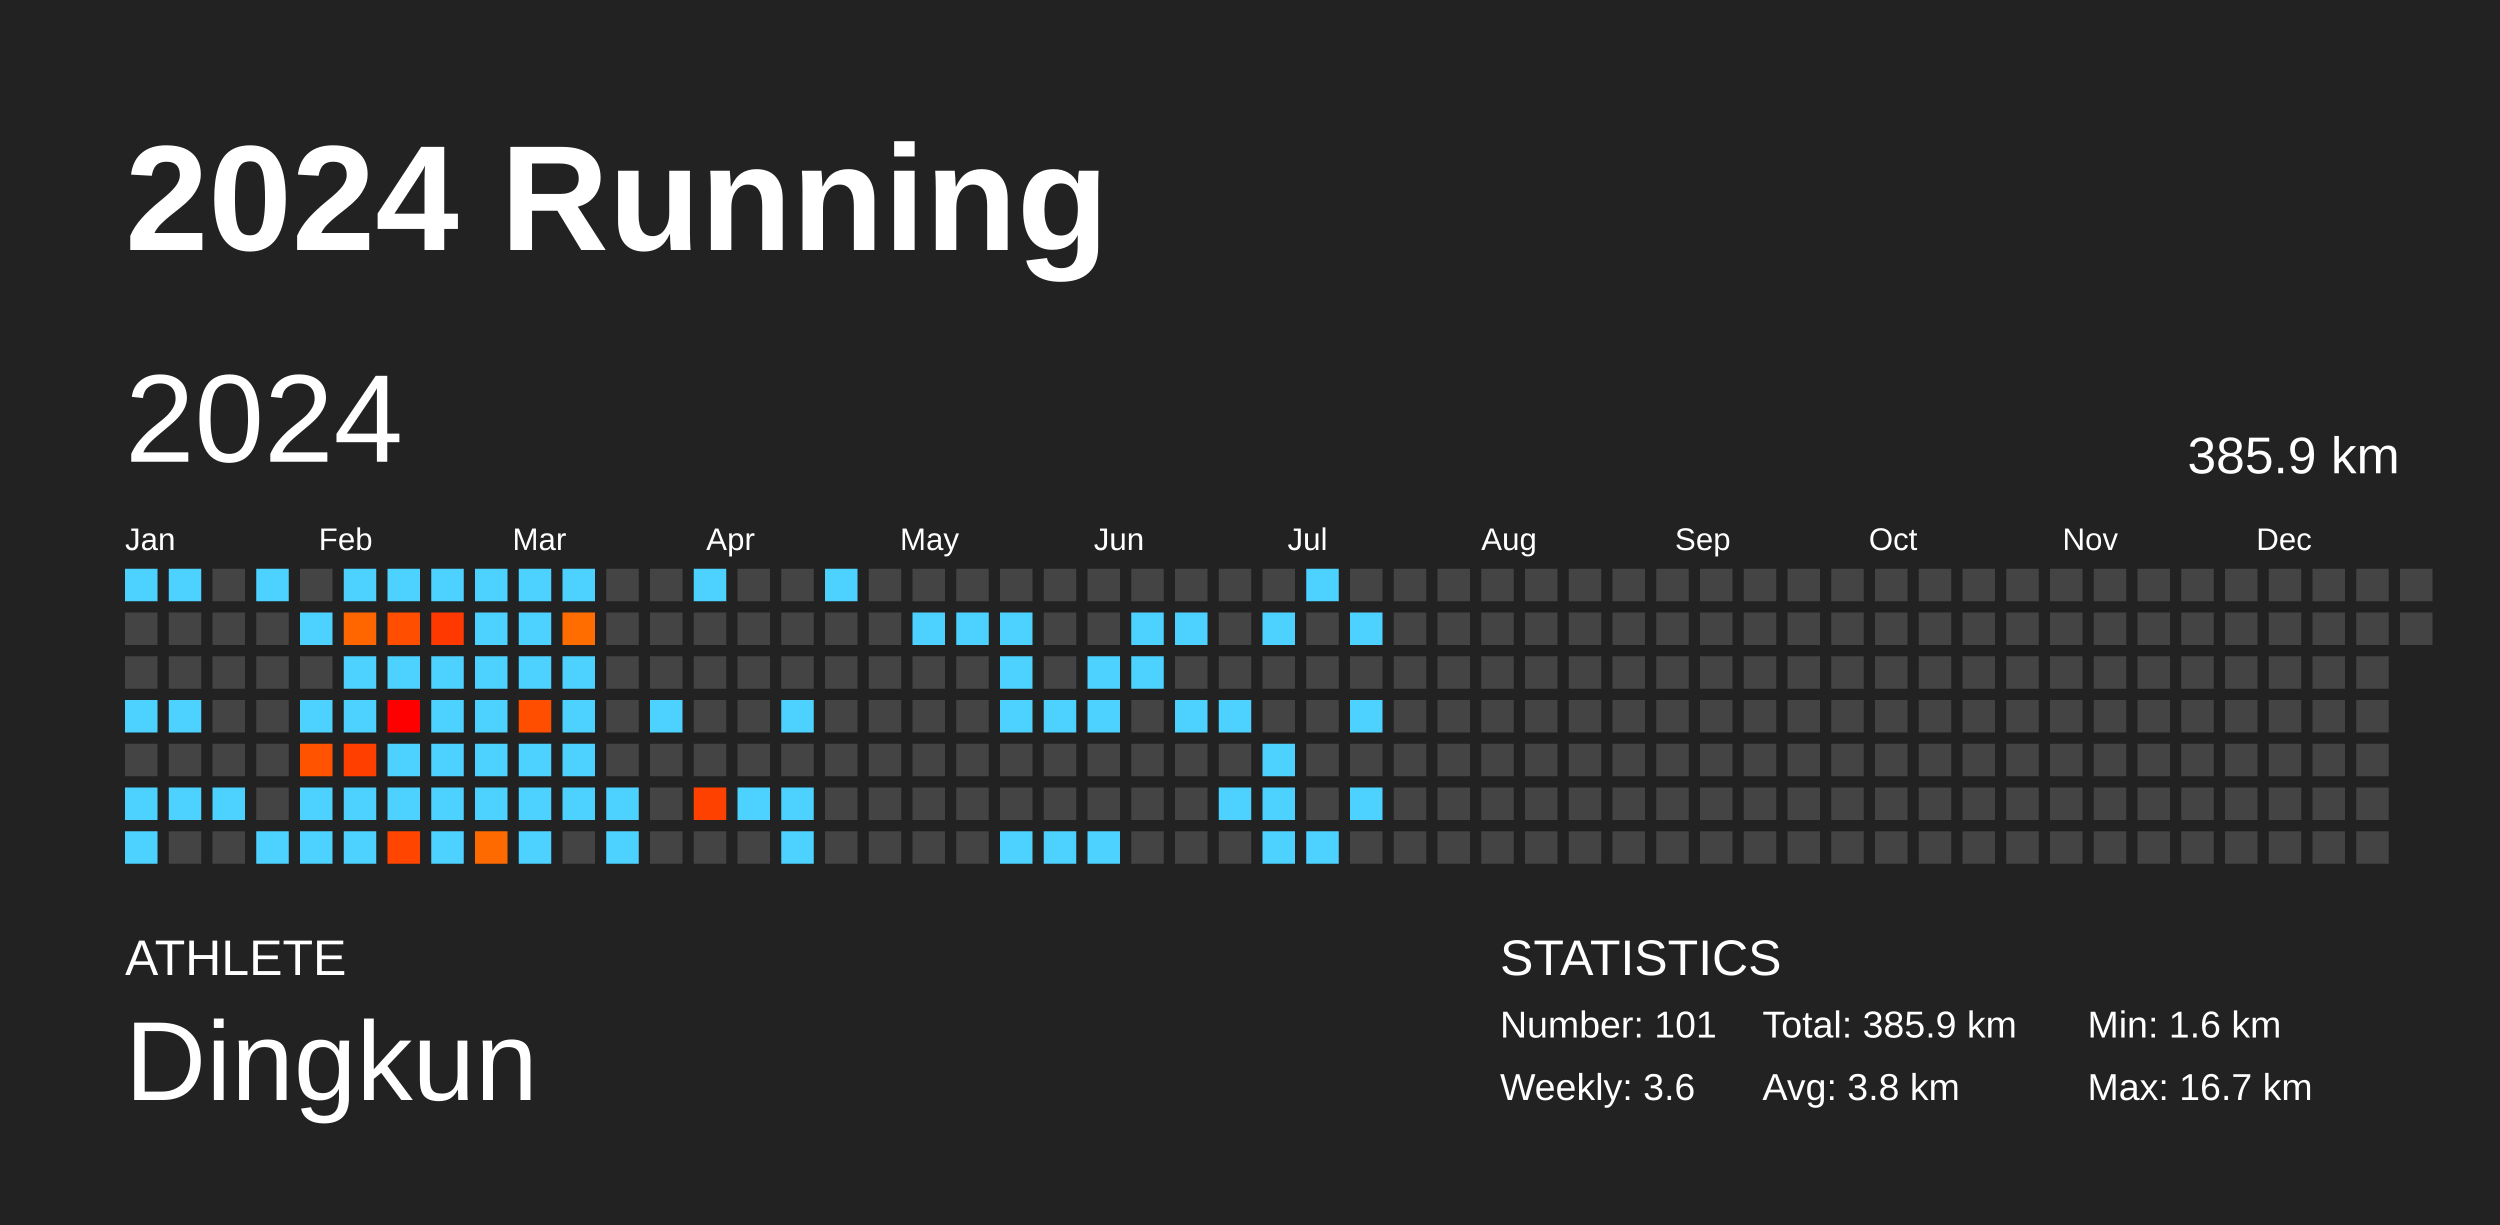
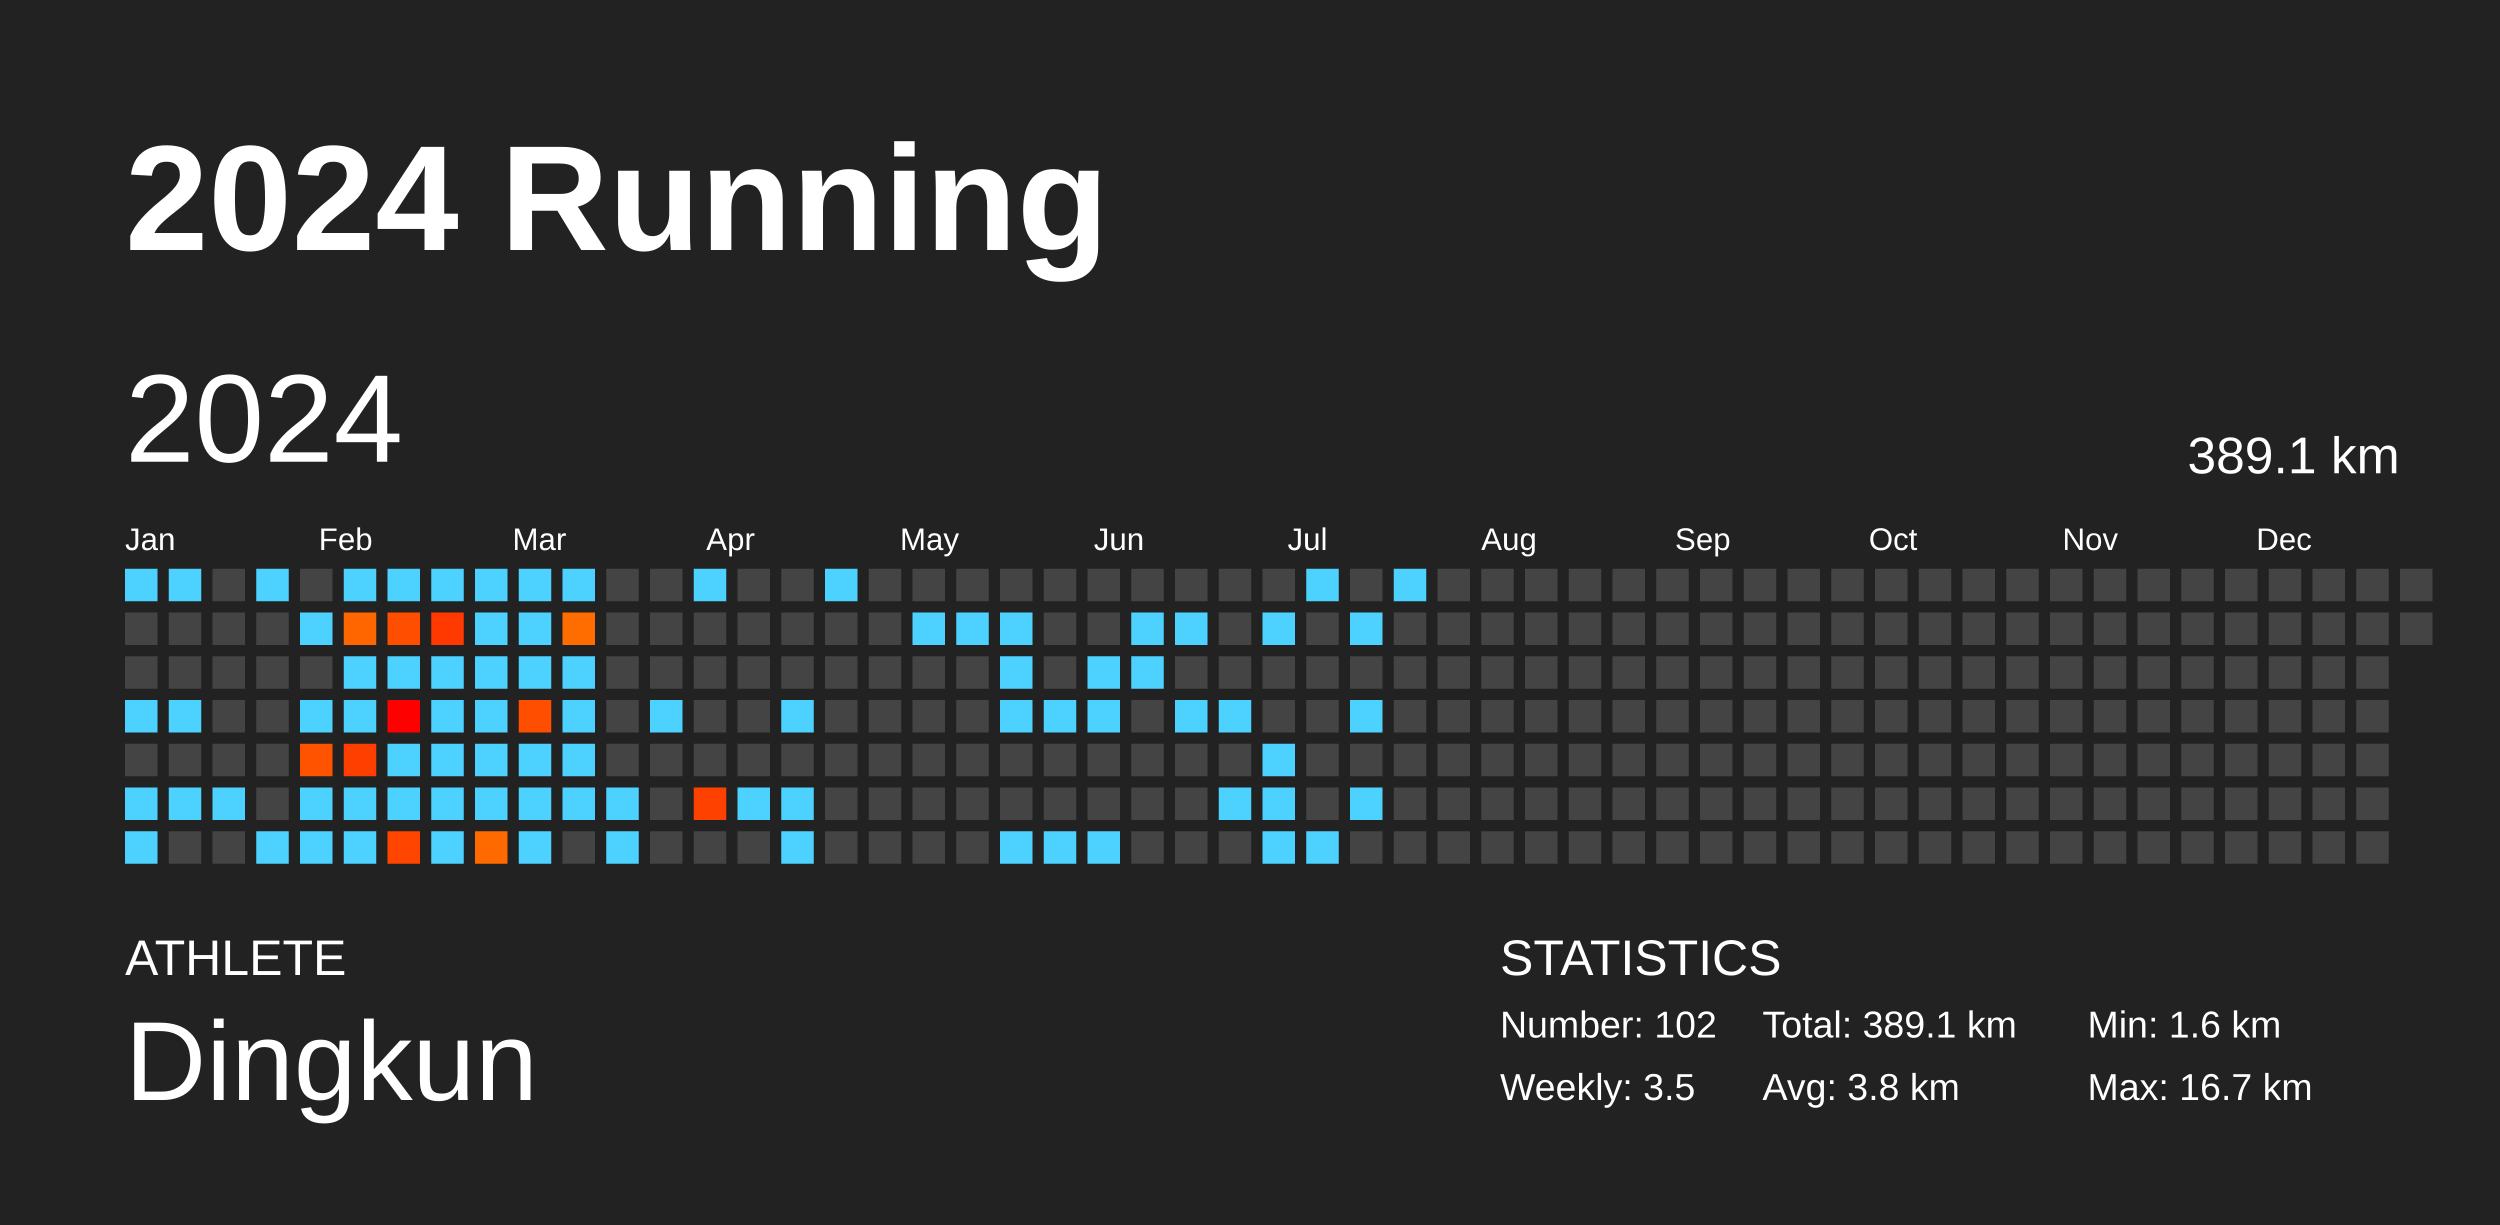
<svg xmlns="http://www.w3.org/2000/svg" baseProfile="full" height="98mm" version="1.1" viewBox="0,0,200,98" width="200mm">
  <defs />
  <rect fill="#222222" height="98" width="200" x="0" y="0" />
  <text fill="#FFFFFF" style="font-size:12px; font-family:Arial; font-weight:bold;" x="10" y="20">2024 Running</text>
  <text fill="#FFFFFF" style="font-size:4px; font-family:Arial" x="10" y="78">ATHLETE</text>
  <text fill="#FFFFFF" style="font-size:9px; font-family:Arial" x="10" y="88">Dingkun</text>
  <text fill="#FFFFFF" style="font-size:4px; font-family:Arial" x="120" y="78">STATISTICS</text>
-   <text fill="#FFFFFF" style="font-size:3px; font-family:Arial" x="120" y="83">Number: 101</text>
-   <text fill="#FFFFFF" style="font-size:3px; font-family:Arial" x="120" y="88">Weekly: 3.6</text>
-   <text fill="#FFFFFF" style="font-size:3px; font-family:Arial" x="141" y="83">Total: 385.9 km</text>
+   <text fill="#FFFFFF" style="font-size:3px; font-family:Arial" x="120" y="83">Number: 102</text>
+   <text fill="#FFFFFF" style="font-size:3px; font-family:Arial" x="120" y="88">Weekly: 3.5</text>
+   <text fill="#FFFFFF" style="font-size:3px; font-family:Arial" x="141" y="83">Total: 389.1 km</text>
  <text fill="#FFFFFF" style="font-size:3px; font-family:Arial" x="141" y="88">Avg: 3.8 km</text>
  <text fill="#FFFFFF" style="font-size:3px; font-family:Arial" x="167" y="83">Min: 1.6 km</text>
  <text fill="#FFFFFF" style="font-size:3px; font-family:Arial" x="167" y="88">Max: 16.7 km</text>
  <text dominant-baseline="hanging" fill="#FFFFFF" style="font-size:10.0px; font-family:Arial;" x="10" y="30">2024</text>
-   <text dominant-baseline="hanging" fill="#FFFFFF" style="font-size:4.125px; font-family:Arial;" x="175" y="35">385.9 km</text>
+   <text dominant-baseline="hanging" fill="#FFFFFF" style="font-size:4.125px; font-family:Arial;" x="175" y="35">389.1 km</text>
  <text fill="#FFFFFF" style="font-size:2.5px; font-family:Arial" x="10.0" y="44">Jan</text>
  <text fill="#FFFFFF" style="font-size:2.5px; font-family:Arial" x="25.5" y="44">Feb</text>
  <text fill="#FFFFFF" style="font-size:2.5px; font-family:Arial" x="41.0" y="44">Mar</text>
  <text fill="#FFFFFF" style="font-size:2.5px; font-family:Arial" x="56.5" y="44">Apr</text>
  <text fill="#FFFFFF" style="font-size:2.5px; font-family:Arial" x="72.0" y="44">May</text>
  <text fill="#FFFFFF" style="font-size:2.5px; font-family:Arial" x="87.5" y="44">Jun</text>
  <text fill="#FFFFFF" style="font-size:2.5px; font-family:Arial" x="103.0" y="44">Jul</text>
  <text fill="#FFFFFF" style="font-size:2.5px; font-family:Arial" x="118.5" y="44">Aug</text>
  <text fill="#FFFFFF" style="font-size:2.5px; font-family:Arial" x="134.0" y="44">Sep</text>
  <text fill="#FFFFFF" style="font-size:2.5px; font-family:Arial" x="149.5" y="44">Oct</text>
  <text fill="#FFFFFF" style="font-size:2.5px; font-family:Arial" x="165.0" y="44">Nov</text>
  <text fill="#FFFFFF" style="font-size:2.5px; font-family:Arial" x="180.5" y="44">Dec</text>
  <rect fill="#4dd2ff" height="2.6" width="2.6" x="10.0" y="45.5" />
  <rect fill="#444444" height="2.6" width="2.6" x="10.0" y="49.0" />
  <rect fill="#444444" height="2.6" width="2.6" x="10.0" y="52.5" />
  <rect fill="#4dd2ff" height="2.6" width="2.6" x="10.0" y="56.0" />
  <rect fill="#444444" height="2.6" width="2.6" x="10.0" y="59.5" />
  <rect fill="#4dd2ff" height="2.6" width="2.6" x="10.0" y="63.0" />
  <rect fill="#4dd2ff" height="2.6" width="2.6" x="10.0" y="66.5" />
  <rect fill="#4dd2ff" height="2.6" width="2.6" x="13.5" y="45.5" />
  <rect fill="#444444" height="2.6" width="2.6" x="13.5" y="49.0" />
  <rect fill="#444444" height="2.6" width="2.6" x="13.5" y="52.5" />
  <rect fill="#4dd2ff" height="2.6" width="2.6" x="13.5" y="56.0" />
  <rect fill="#444444" height="2.6" width="2.6" x="13.5" y="59.5" />
  <rect fill="#4dd2ff" height="2.6" width="2.6" x="13.5" y="63.0" />
  <rect fill="#444444" height="2.6" width="2.6" x="13.5" y="66.5" />
  <rect fill="#444444" height="2.6" width="2.6" x="17.0" y="45.5" />
  <rect fill="#444444" height="2.6" width="2.6" x="17.0" y="49.0" />
  <rect fill="#444444" height="2.6" width="2.6" x="17.0" y="52.5" />
  <rect fill="#444444" height="2.6" width="2.6" x="17.0" y="56.0" />
  <rect fill="#444444" height="2.6" width="2.6" x="17.0" y="59.5" />
  <rect fill="#4dd2ff" height="2.6" width="2.6" x="17.0" y="63.0" />
  <rect fill="#444444" height="2.6" width="2.6" x="17.0" y="66.5" />
  <rect fill="#4dd2ff" height="2.6" width="2.6" x="20.5" y="45.5" />
  <rect fill="#444444" height="2.6" width="2.6" x="20.5" y="49.0" />
  <rect fill="#444444" height="2.6" width="2.6" x="20.5" y="52.5" />
  <rect fill="#444444" height="2.6" width="2.6" x="20.5" y="56.0" />
  <rect fill="#444444" height="2.6" width="2.6" x="20.5" y="59.5" />
  <rect fill="#444444" height="2.6" width="2.6" x="20.5" y="63.0" />
  <rect fill="#4dd2ff" height="2.6" width="2.6" x="20.5" y="66.5" />
  <rect fill="#444444" height="2.6" width="2.6" x="24.0" y="45.5" />
  <rect fill="#4dd2ff" height="2.6" width="2.6" x="24.0" y="49.0" />
  <rect fill="#444444" height="2.6" width="2.6" x="24.0" y="52.5" />
  <rect fill="#4dd2ff" height="2.6" width="2.6" x="24.0" y="56.0" />
  <rect fill="#ff5300" height="2.6" width="2.6" x="24.0" y="59.5" />
  <rect fill="#4dd2ff" height="2.6" width="2.6" x="24.0" y="63.0" />
  <rect fill="#4dd2ff" height="2.6" width="2.6" x="24.0" y="66.5" />
  <rect fill="#4dd2ff" height="2.6" width="2.6" x="27.5" y="45.5" />
  <rect fill="#ff6600" height="2.6" width="2.6" x="27.5" y="49.0" />
  <rect fill="#4dd2ff" height="2.6" width="2.6" x="27.5" y="52.5" />
  <rect fill="#4dd2ff" height="2.6" width="2.6" x="27.5" y="56.0" />
  <rect fill="#ff3f00" height="2.6" width="2.6" x="27.5" y="59.5" />
  <rect fill="#4dd2ff" height="2.6" width="2.6" x="27.5" y="63.0" />
  <rect fill="#4dd2ff" height="2.6" width="2.6" x="27.5" y="66.5" />
  <rect fill="#4dd2ff" height="2.6" width="2.6" x="31.0" y="45.5" />
  <rect fill="#ff4e00" height="2.6" width="2.6" x="31.0" y="49.0" />
  <rect fill="#4dd2ff" height="2.6" width="2.6" x="31.0" y="52.5" />
  <rect fill="#ff0000" height="2.6" width="2.6" x="31.0" y="56.0" />
  <rect fill="#4dd2ff" height="2.6" width="2.6" x="31.0" y="59.5" />
  <rect fill="#4dd2ff" height="2.6" width="2.6" x="31.0" y="63.0" />
  <rect fill="#ff4500" height="2.6" width="2.6" x="31.0" y="66.5" />
  <rect fill="#4dd2ff" height="2.6" width="2.6" x="34.5" y="45.5" />
  <rect fill="#ff3900" height="2.6" width="2.6" x="34.5" y="49.0" />
  <rect fill="#4dd2ff" height="2.6" width="2.6" x="34.5" y="52.5" />
  <rect fill="#4dd2ff" height="2.6" width="2.6" x="34.5" y="56.0" />
  <rect fill="#4dd2ff" height="2.6" width="2.6" x="34.5" y="59.5" />
  <rect fill="#4dd2ff" height="2.6" width="2.6" x="34.5" y="63.0" />
  <rect fill="#4dd2ff" height="2.6" width="2.6" x="34.5" y="66.5" />
  <rect fill="#4dd2ff" height="2.6" width="2.6" x="38.0" y="45.5" />
  <rect fill="#4dd2ff" height="2.6" width="2.6" x="38.0" y="49.0" />
  <rect fill="#4dd2ff" height="2.6" width="2.6" x="38.0" y="52.5" />
  <rect fill="#4dd2ff" height="2.6" width="2.6" x="38.0" y="56.0" />
  <rect fill="#4dd2ff" height="2.6" width="2.6" x="38.0" y="59.5" />
  <rect fill="#4dd2ff" height="2.6" width="2.6" x="38.0" y="63.0" />
  <rect fill="#ff6a00" height="2.6" width="2.6" x="38.0" y="66.5" />
  <rect fill="#4dd2ff" height="2.6" width="2.6" x="41.5" y="45.5" />
  <rect fill="#4dd2ff" height="2.6" width="2.6" x="41.5" y="49.0" />
  <rect fill="#4dd2ff" height="2.6" width="2.6" x="41.5" y="52.5" />
  <rect fill="#ff4e00" height="2.6" width="2.6" x="41.5" y="56.0" />
  <rect fill="#4dd2ff" height="2.6" width="2.6" x="41.5" y="59.5" />
  <rect fill="#4dd2ff" height="2.6" width="2.6" x="41.5" y="63.0" />
  <rect fill="#4dd2ff" height="2.6" width="2.6" x="41.5" y="66.5" />
  <rect fill="#4dd2ff" height="2.6" width="2.6" x="45.0" y="45.5" />
  <rect fill="#ff6d00" height="2.6" width="2.6" x="45.0" y="49.0" />
  <rect fill="#4dd2ff" height="2.6" width="2.6" x="45.0" y="52.5" />
  <rect fill="#4dd2ff" height="2.6" width="2.6" x="45.0" y="56.0" />
  <rect fill="#4dd2ff" height="2.6" width="2.6" x="45.0" y="59.5" />
  <rect fill="#4dd2ff" height="2.6" width="2.6" x="45.0" y="63.0" />
  <rect fill="#444444" height="2.6" width="2.6" x="45.0" y="66.5" />
  <rect fill="#444444" height="2.6" width="2.6" x="48.5" y="45.5" />
  <rect fill="#444444" height="2.6" width="2.6" x="48.5" y="49.0" />
  <rect fill="#444444" height="2.6" width="2.6" x="48.5" y="52.5" />
  <rect fill="#444444" height="2.6" width="2.6" x="48.5" y="56.0" />
  <rect fill="#444444" height="2.6" width="2.6" x="48.5" y="59.5" />
  <rect fill="#4dd2ff" height="2.6" width="2.6" x="48.5" y="63.0" />
  <rect fill="#4dd2ff" height="2.6" width="2.6" x="48.5" y="66.5" />
  <rect fill="#444444" height="2.6" width="2.6" x="52.0" y="45.5" />
  <rect fill="#444444" height="2.6" width="2.6" x="52.0" y="49.0" />
  <rect fill="#444444" height="2.6" width="2.6" x="52.0" y="52.5" />
  <rect fill="#4dd2ff" height="2.6" width="2.6" x="52.0" y="56.0" />
  <rect fill="#444444" height="2.6" width="2.6" x="52.0" y="59.5" />
  <rect fill="#444444" height="2.6" width="2.6" x="52.0" y="63.0" />
  <rect fill="#444444" height="2.6" width="2.6" x="52.0" y="66.5" />
  <rect fill="#4dd2ff" height="2.6" width="2.6" x="55.5" y="45.5" />
  <rect fill="#444444" height="2.6" width="2.6" x="55.5" y="49.0" />
  <rect fill="#444444" height="2.6" width="2.6" x="55.5" y="52.5" />
  <rect fill="#444444" height="2.6" width="2.6" x="55.5" y="56.0" />
  <rect fill="#444444" height="2.6" width="2.6" x="55.5" y="59.5" />
  <rect fill="#ff4100" height="2.6" width="2.6" x="55.5" y="63.0" />
  <rect fill="#444444" height="2.6" width="2.6" x="55.5" y="66.5" />
  <rect fill="#444444" height="2.6" width="2.6" x="59.0" y="45.5" />
  <rect fill="#444444" height="2.6" width="2.6" x="59.0" y="49.0" />
  <rect fill="#444444" height="2.6" width="2.6" x="59.0" y="52.5" />
  <rect fill="#444444" height="2.6" width="2.6" x="59.0" y="56.0" />
  <rect fill="#444444" height="2.6" width="2.6" x="59.0" y="59.5" />
  <rect fill="#4dd2ff" height="2.6" width="2.6" x="59.0" y="63.0" />
  <rect fill="#444444" height="2.6" width="2.6" x="59.0" y="66.5" />
  <rect fill="#444444" height="2.6" width="2.6" x="62.5" y="45.5" />
  <rect fill="#444444" height="2.6" width="2.6" x="62.5" y="49.0" />
  <rect fill="#444444" height="2.6" width="2.6" x="62.5" y="52.5" />
  <rect fill="#4dd2ff" height="2.6" width="2.6" x="62.5" y="56.0" />
  <rect fill="#444444" height="2.6" width="2.6" x="62.5" y="59.5" />
  <rect fill="#4dd2ff" height="2.6" width="2.6" x="62.5" y="63.0" />
  <rect fill="#4dd2ff" height="2.6" width="2.6" x="62.5" y="66.5" />
  <rect fill="#4dd2ff" height="2.6" width="2.6" x="66.0" y="45.5" />
  <rect fill="#444444" height="2.6" width="2.6" x="66.0" y="49.0" />
  <rect fill="#444444" height="2.6" width="2.6" x="66.0" y="52.5" />
  <rect fill="#444444" height="2.6" width="2.6" x="66.0" y="56.0" />
  <rect fill="#444444" height="2.6" width="2.6" x="66.0" y="59.5" />
  <rect fill="#444444" height="2.6" width="2.6" x="66.0" y="63.0" />
  <rect fill="#444444" height="2.6" width="2.6" x="66.0" y="66.5" />
  <rect fill="#444444" height="2.6" width="2.6" x="69.5" y="45.5" />
  <rect fill="#444444" height="2.6" width="2.6" x="69.5" y="49.0" />
  <rect fill="#444444" height="2.6" width="2.6" x="69.5" y="52.5" />
  <rect fill="#444444" height="2.6" width="2.6" x="69.5" y="56.0" />
  <rect fill="#444444" height="2.6" width="2.6" x="69.5" y="59.5" />
  <rect fill="#444444" height="2.6" width="2.6" x="69.5" y="63.0" />
  <rect fill="#444444" height="2.6" width="2.6" x="69.5" y="66.5" />
  <rect fill="#444444" height="2.6" width="2.6" x="73.0" y="45.5" />
  <rect fill="#4dd2ff" height="2.6" width="2.6" x="73.0" y="49.0" />
  <rect fill="#444444" height="2.6" width="2.6" x="73.0" y="52.5" />
  <rect fill="#444444" height="2.6" width="2.6" x="73.0" y="56.0" />
  <rect fill="#444444" height="2.6" width="2.6" x="73.0" y="59.5" />
  <rect fill="#444444" height="2.6" width="2.6" x="73.0" y="63.0" />
  <rect fill="#444444" height="2.6" width="2.6" x="73.0" y="66.5" />
  <rect fill="#444444" height="2.6" width="2.6" x="76.5" y="45.5" />
  <rect fill="#4dd2ff" height="2.6" width="2.6" x="76.5" y="49.0" />
  <rect fill="#444444" height="2.6" width="2.6" x="76.5" y="52.5" />
  <rect fill="#444444" height="2.6" width="2.6" x="76.5" y="56.0" />
  <rect fill="#444444" height="2.6" width="2.6" x="76.5" y="59.5" />
  <rect fill="#444444" height="2.6" width="2.6" x="76.5" y="63.0" />
  <rect fill="#444444" height="2.6" width="2.6" x="76.5" y="66.5" />
  <rect fill="#444444" height="2.6" width="2.6" x="80.0" y="45.5" />
  <rect fill="#4dd2ff" height="2.6" width="2.6" x="80.0" y="49.0" />
  <rect fill="#4dd2ff" height="2.6" width="2.6" x="80.0" y="52.5" />
  <rect fill="#4dd2ff" height="2.6" width="2.6" x="80.0" y="56.0" />
  <rect fill="#444444" height="2.6" width="2.6" x="80.0" y="59.5" />
  <rect fill="#444444" height="2.6" width="2.6" x="80.0" y="63.0" />
  <rect fill="#4dd2ff" height="2.6" width="2.6" x="80.0" y="66.5" />
  <rect fill="#444444" height="2.6" width="2.6" x="83.5" y="45.5" />
  <rect fill="#444444" height="2.6" width="2.6" x="83.5" y="49.0" />
  <rect fill="#444444" height="2.6" width="2.6" x="83.5" y="52.5" />
  <rect fill="#4dd2ff" height="2.6" width="2.6" x="83.5" y="56.0" />
  <rect fill="#444444" height="2.6" width="2.6" x="83.5" y="59.5" />
  <rect fill="#444444" height="2.6" width="2.6" x="83.5" y="63.0" />
  <rect fill="#4dd2ff" height="2.6" width="2.6" x="83.5" y="66.5" />
  <rect fill="#444444" height="2.6" width="2.6" x="87.0" y="45.5" />
  <rect fill="#444444" height="2.6" width="2.6" x="87.0" y="49.0" />
  <rect fill="#4dd2ff" height="2.6" width="2.6" x="87.0" y="52.5" />
  <rect fill="#4dd2ff" height="2.6" width="2.6" x="87.0" y="56.0" />
  <rect fill="#444444" height="2.6" width="2.6" x="87.0" y="59.5" />
  <rect fill="#444444" height="2.6" width="2.6" x="87.0" y="63.0" />
  <rect fill="#4dd2ff" height="2.6" width="2.6" x="87.0" y="66.5" />
  <rect fill="#444444" height="2.6" width="2.6" x="90.5" y="45.5" />
  <rect fill="#4dd2ff" height="2.6" width="2.6" x="90.5" y="49.0" />
  <rect fill="#4dd2ff" height="2.6" width="2.6" x="90.5" y="52.5" />
  <rect fill="#444444" height="2.6" width="2.6" x="90.5" y="56.0" />
  <rect fill="#444444" height="2.6" width="2.6" x="90.5" y="59.5" />
  <rect fill="#444444" height="2.6" width="2.6" x="90.5" y="63.0" />
  <rect fill="#444444" height="2.6" width="2.6" x="90.5" y="66.5" />
  <rect fill="#444444" height="2.6" width="2.6" x="94.0" y="45.5" />
  <rect fill="#4dd2ff" height="2.6" width="2.6" x="94.0" y="49.0" />
  <rect fill="#444444" height="2.6" width="2.6" x="94.0" y="52.5" />
  <rect fill="#4dd2ff" height="2.6" width="2.6" x="94.0" y="56.0" />
  <rect fill="#444444" height="2.6" width="2.6" x="94.0" y="59.5" />
  <rect fill="#444444" height="2.6" width="2.6" x="94.0" y="63.0" />
  <rect fill="#444444" height="2.6" width="2.6" x="94.0" y="66.5" />
  <rect fill="#444444" height="2.6" width="2.6" x="97.5" y="45.5" />
  <rect fill="#444444" height="2.6" width="2.6" x="97.5" y="49.0" />
  <rect fill="#444444" height="2.6" width="2.6" x="97.5" y="52.5" />
  <rect fill="#4dd2ff" height="2.6" width="2.6" x="97.5" y="56.0" />
  <rect fill="#444444" height="2.6" width="2.6" x="97.5" y="59.5" />
  <rect fill="#4dd2ff" height="2.6" width="2.6" x="97.5" y="63.0" />
  <rect fill="#444444" height="2.6" width="2.6" x="97.5" y="66.5" />
  <rect fill="#444444" height="2.6" width="2.6" x="101.0" y="45.5" />
  <rect fill="#4dd2ff" height="2.6" width="2.6" x="101.0" y="49.0" />
  <rect fill="#444444" height="2.6" width="2.6" x="101.0" y="52.5" />
  <rect fill="#444444" height="2.6" width="2.6" x="101.0" y="56.0" />
  <rect fill="#4dd2ff" height="2.6" width="2.6" x="101.0" y="59.5" />
  <rect fill="#4dd2ff" height="2.6" width="2.6" x="101.0" y="63.0" />
  <rect fill="#4dd2ff" height="2.6" width="2.6" x="101.0" y="66.5" />
  <rect fill="#4dd2ff" height="2.6" width="2.6" x="104.5" y="45.5" />
  <rect fill="#444444" height="2.6" width="2.6" x="104.5" y="49.0" />
  <rect fill="#444444" height="2.6" width="2.6" x="104.5" y="52.5" />
  <rect fill="#444444" height="2.6" width="2.6" x="104.5" y="56.0" />
  <rect fill="#444444" height="2.6" width="2.6" x="104.5" y="59.5" />
  <rect fill="#444444" height="2.6" width="2.6" x="104.5" y="63.0" />
  <rect fill="#4dd2ff" height="2.6" width="2.6" x="104.5" y="66.5" />
  <rect fill="#444444" height="2.6" width="2.6" x="108.0" y="45.5" />
  <rect fill="#4dd2ff" height="2.6" width="2.6" x="108.0" y="49.0" />
  <rect fill="#444444" height="2.6" width="2.6" x="108.0" y="52.5" />
  <rect fill="#4dd2ff" height="2.6" width="2.6" x="108.0" y="56.0" />
  <rect fill="#444444" height="2.6" width="2.6" x="108.0" y="59.5" />
  <rect fill="#4dd2ff" height="2.6" width="2.6" x="108.0" y="63.0" />
  <rect fill="#444444" height="2.6" width="2.6" x="108.0" y="66.5" />
-   <rect fill="#444444" height="2.6" width="2.6" x="111.5" y="45.5" />
+   <rect fill="#4dd2ff" height="2.6" width="2.6" x="111.5" y="45.5" />
  <rect fill="#444444" height="2.6" width="2.6" x="111.5" y="49.0" />
  <rect fill="#444444" height="2.6" width="2.6" x="111.5" y="52.5" />
  <rect fill="#444444" height="2.6" width="2.6" x="111.5" y="56.0" />
  <rect fill="#444444" height="2.6" width="2.6" x="111.5" y="59.5" />
  <rect fill="#444444" height="2.6" width="2.6" x="111.5" y="63.0" />
  <rect fill="#444444" height="2.6" width="2.6" x="111.5" y="66.5" />
  <rect fill="#444444" height="2.6" width="2.6" x="115.0" y="45.5" />
  <rect fill="#444444" height="2.6" width="2.6" x="115.0" y="49.0" />
  <rect fill="#444444" height="2.6" width="2.6" x="115.0" y="52.5" />
  <rect fill="#444444" height="2.6" width="2.6" x="115.0" y="56.0" />
  <rect fill="#444444" height="2.6" width="2.6" x="115.0" y="59.5" />
  <rect fill="#444444" height="2.6" width="2.6" x="115.0" y="63.0" />
  <rect fill="#444444" height="2.6" width="2.6" x="115.0" y="66.5" />
  <rect fill="#444444" height="2.6" width="2.6" x="118.5" y="45.5" />
  <rect fill="#444444" height="2.6" width="2.6" x="118.5" y="49.0" />
  <rect fill="#444444" height="2.6" width="2.6" x="118.5" y="52.5" />
  <rect fill="#444444" height="2.6" width="2.6" x="118.5" y="56.0" />
  <rect fill="#444444" height="2.6" width="2.6" x="118.5" y="59.5" />
  <rect fill="#444444" height="2.6" width="2.6" x="118.5" y="63.0" />
  <rect fill="#444444" height="2.6" width="2.6" x="118.5" y="66.5" />
  <rect fill="#444444" height="2.6" width="2.6" x="122.0" y="45.5" />
  <rect fill="#444444" height="2.6" width="2.6" x="122.0" y="49.0" />
  <rect fill="#444444" height="2.6" width="2.6" x="122.0" y="52.5" />
  <rect fill="#444444" height="2.6" width="2.6" x="122.0" y="56.0" />
  <rect fill="#444444" height="2.6" width="2.6" x="122.0" y="59.5" />
  <rect fill="#444444" height="2.6" width="2.6" x="122.0" y="63.0" />
  <rect fill="#444444" height="2.6" width="2.6" x="122.0" y="66.5" />
  <rect fill="#444444" height="2.6" width="2.6" x="125.5" y="45.5" />
  <rect fill="#444444" height="2.6" width="2.6" x="125.5" y="49.0" />
  <rect fill="#444444" height="2.6" width="2.6" x="125.5" y="52.5" />
  <rect fill="#444444" height="2.6" width="2.6" x="125.5" y="56.0" />
  <rect fill="#444444" height="2.6" width="2.6" x="125.5" y="59.5" />
  <rect fill="#444444" height="2.6" width="2.6" x="125.5" y="63.0" />
  <rect fill="#444444" height="2.6" width="2.6" x="125.5" y="66.5" />
  <rect fill="#444444" height="2.6" width="2.6" x="129.0" y="45.5" />
  <rect fill="#444444" height="2.6" width="2.6" x="129.0" y="49.0" />
  <rect fill="#444444" height="2.6" width="2.6" x="129.0" y="52.5" />
  <rect fill="#444444" height="2.6" width="2.6" x="129.0" y="56.0" />
  <rect fill="#444444" height="2.6" width="2.6" x="129.0" y="59.5" />
  <rect fill="#444444" height="2.6" width="2.6" x="129.0" y="63.0" />
  <rect fill="#444444" height="2.6" width="2.6" x="129.0" y="66.5" />
  <rect fill="#444444" height="2.6" width="2.6" x="132.5" y="45.5" />
  <rect fill="#444444" height="2.6" width="2.6" x="132.5" y="49.0" />
  <rect fill="#444444" height="2.6" width="2.6" x="132.5" y="52.5" />
  <rect fill="#444444" height="2.6" width="2.6" x="132.5" y="56.0" />
  <rect fill="#444444" height="2.6" width="2.6" x="132.5" y="59.5" />
  <rect fill="#444444" height="2.6" width="2.6" x="132.5" y="63.0" />
  <rect fill="#444444" height="2.6" width="2.6" x="132.5" y="66.5" />
  <rect fill="#444444" height="2.6" width="2.6" x="136.0" y="45.5" />
  <rect fill="#444444" height="2.6" width="2.6" x="136.0" y="49.0" />
  <rect fill="#444444" height="2.6" width="2.6" x="136.0" y="52.5" />
  <rect fill="#444444" height="2.6" width="2.6" x="136.0" y="56.0" />
  <rect fill="#444444" height="2.6" width="2.6" x="136.0" y="59.5" />
  <rect fill="#444444" height="2.6" width="2.6" x="136.0" y="63.0" />
  <rect fill="#444444" height="2.6" width="2.6" x="136.0" y="66.5" />
  <rect fill="#444444" height="2.6" width="2.6" x="139.5" y="45.5" />
  <rect fill="#444444" height="2.6" width="2.6" x="139.5" y="49.0" />
  <rect fill="#444444" height="2.6" width="2.6" x="139.5" y="52.5" />
  <rect fill="#444444" height="2.6" width="2.6" x="139.5" y="56.0" />
  <rect fill="#444444" height="2.6" width="2.6" x="139.5" y="59.5" />
  <rect fill="#444444" height="2.6" width="2.6" x="139.5" y="63.0" />
  <rect fill="#444444" height="2.6" width="2.6" x="139.5" y="66.5" />
  <rect fill="#444444" height="2.6" width="2.6" x="143.0" y="45.5" />
  <rect fill="#444444" height="2.6" width="2.6" x="143.0" y="49.0" />
  <rect fill="#444444" height="2.6" width="2.6" x="143.0" y="52.5" />
  <rect fill="#444444" height="2.6" width="2.6" x="143.0" y="56.0" />
  <rect fill="#444444" height="2.6" width="2.6" x="143.0" y="59.5" />
  <rect fill="#444444" height="2.6" width="2.6" x="143.0" y="63.0" />
  <rect fill="#444444" height="2.6" width="2.6" x="143.0" y="66.5" />
  <rect fill="#444444" height="2.6" width="2.6" x="146.5" y="45.5" />
  <rect fill="#444444" height="2.6" width="2.6" x="146.5" y="49.0" />
  <rect fill="#444444" height="2.6" width="2.6" x="146.5" y="52.5" />
  <rect fill="#444444" height="2.6" width="2.6" x="146.5" y="56.0" />
  <rect fill="#444444" height="2.6" width="2.6" x="146.5" y="59.5" />
  <rect fill="#444444" height="2.6" width="2.6" x="146.5" y="63.0" />
  <rect fill="#444444" height="2.6" width="2.6" x="146.5" y="66.5" />
  <rect fill="#444444" height="2.6" width="2.6" x="150.0" y="45.5" />
  <rect fill="#444444" height="2.6" width="2.6" x="150.0" y="49.0" />
  <rect fill="#444444" height="2.6" width="2.6" x="150.0" y="52.5" />
  <rect fill="#444444" height="2.6" width="2.6" x="150.0" y="56.0" />
  <rect fill="#444444" height="2.6" width="2.6" x="150.0" y="59.5" />
  <rect fill="#444444" height="2.6" width="2.6" x="150.0" y="63.0" />
  <rect fill="#444444" height="2.6" width="2.6" x="150.0" y="66.5" />
  <rect fill="#444444" height="2.6" width="2.6" x="153.5" y="45.5" />
  <rect fill="#444444" height="2.6" width="2.6" x="153.5" y="49.0" />
  <rect fill="#444444" height="2.6" width="2.6" x="153.5" y="52.5" />
  <rect fill="#444444" height="2.6" width="2.6" x="153.5" y="56.0" />
  <rect fill="#444444" height="2.6" width="2.6" x="153.5" y="59.5" />
  <rect fill="#444444" height="2.6" width="2.6" x="153.5" y="63.0" />
  <rect fill="#444444" height="2.6" width="2.6" x="153.5" y="66.5" />
  <rect fill="#444444" height="2.6" width="2.6" x="157.0" y="45.5" />
  <rect fill="#444444" height="2.6" width="2.6" x="157.0" y="49.0" />
  <rect fill="#444444" height="2.6" width="2.6" x="157.0" y="52.5" />
  <rect fill="#444444" height="2.6" width="2.6" x="157.0" y="56.0" />
  <rect fill="#444444" height="2.6" width="2.6" x="157.0" y="59.5" />
  <rect fill="#444444" height="2.6" width="2.6" x="157.0" y="63.0" />
  <rect fill="#444444" height="2.6" width="2.6" x="157.0" y="66.5" />
  <rect fill="#444444" height="2.6" width="2.6" x="160.5" y="45.5" />
  <rect fill="#444444" height="2.6" width="2.6" x="160.5" y="49.0" />
  <rect fill="#444444" height="2.6" width="2.6" x="160.5" y="52.5" />
  <rect fill="#444444" height="2.6" width="2.6" x="160.5" y="56.0" />
  <rect fill="#444444" height="2.6" width="2.6" x="160.5" y="59.5" />
  <rect fill="#444444" height="2.6" width="2.6" x="160.5" y="63.0" />
  <rect fill="#444444" height="2.6" width="2.6" x="160.5" y="66.5" />
  <rect fill="#444444" height="2.6" width="2.6" x="164.0" y="45.5" />
  <rect fill="#444444" height="2.6" width="2.6" x="164.0" y="49.0" />
  <rect fill="#444444" height="2.6" width="2.6" x="164.0" y="52.5" />
  <rect fill="#444444" height="2.6" width="2.6" x="164.0" y="56.0" />
  <rect fill="#444444" height="2.6" width="2.6" x="164.0" y="59.5" />
  <rect fill="#444444" height="2.6" width="2.6" x="164.0" y="63.0" />
  <rect fill="#444444" height="2.6" width="2.6" x="164.0" y="66.5" />
  <rect fill="#444444" height="2.6" width="2.6" x="167.5" y="45.5" />
  <rect fill="#444444" height="2.6" width="2.6" x="167.5" y="49.0" />
  <rect fill="#444444" height="2.6" width="2.6" x="167.5" y="52.5" />
  <rect fill="#444444" height="2.6" width="2.6" x="167.5" y="56.0" />
  <rect fill="#444444" height="2.6" width="2.6" x="167.5" y="59.5" />
  <rect fill="#444444" height="2.6" width="2.6" x="167.5" y="63.0" />
  <rect fill="#444444" height="2.6" width="2.6" x="167.5" y="66.5" />
  <rect fill="#444444" height="2.6" width="2.6" x="171.0" y="45.5" />
  <rect fill="#444444" height="2.6" width="2.6" x="171.0" y="49.0" />
  <rect fill="#444444" height="2.6" width="2.6" x="171.0" y="52.5" />
  <rect fill="#444444" height="2.6" width="2.6" x="171.0" y="56.0" />
  <rect fill="#444444" height="2.6" width="2.6" x="171.0" y="59.5" />
  <rect fill="#444444" height="2.6" width="2.6" x="171.0" y="63.0" />
  <rect fill="#444444" height="2.6" width="2.6" x="171.0" y="66.5" />
  <rect fill="#444444" height="2.6" width="2.6" x="174.5" y="45.5" />
  <rect fill="#444444" height="2.6" width="2.6" x="174.5" y="49.0" />
  <rect fill="#444444" height="2.6" width="2.6" x="174.5" y="52.5" />
  <rect fill="#444444" height="2.6" width="2.6" x="174.5" y="56.0" />
  <rect fill="#444444" height="2.6" width="2.6" x="174.5" y="59.5" />
  <rect fill="#444444" height="2.6" width="2.6" x="174.5" y="63.0" />
  <rect fill="#444444" height="2.6" width="2.6" x="174.5" y="66.5" />
  <rect fill="#444444" height="2.6" width="2.6" x="178.0" y="45.5" />
  <rect fill="#444444" height="2.6" width="2.6" x="178.0" y="49.0" />
  <rect fill="#444444" height="2.6" width="2.6" x="178.0" y="52.5" />
  <rect fill="#444444" height="2.6" width="2.6" x="178.0" y="56.0" />
  <rect fill="#444444" height="2.6" width="2.6" x="178.0" y="59.5" />
  <rect fill="#444444" height="2.6" width="2.6" x="178.0" y="63.0" />
  <rect fill="#444444" height="2.6" width="2.6" x="178.0" y="66.5" />
  <rect fill="#444444" height="2.6" width="2.6" x="181.5" y="45.5" />
  <rect fill="#444444" height="2.6" width="2.6" x="181.5" y="49.0" />
  <rect fill="#444444" height="2.6" width="2.6" x="181.5" y="52.5" />
  <rect fill="#444444" height="2.6" width="2.6" x="181.5" y="56.0" />
  <rect fill="#444444" height="2.6" width="2.6" x="181.5" y="59.5" />
  <rect fill="#444444" height="2.6" width="2.6" x="181.5" y="63.0" />
  <rect fill="#444444" height="2.6" width="2.6" x="181.5" y="66.5" />
  <rect fill="#444444" height="2.6" width="2.6" x="185.0" y="45.5" />
  <rect fill="#444444" height="2.6" width="2.6" x="185.0" y="49.0" />
  <rect fill="#444444" height="2.6" width="2.6" x="185.0" y="52.5" />
  <rect fill="#444444" height="2.6" width="2.6" x="185.0" y="56.0" />
  <rect fill="#444444" height="2.6" width="2.6" x="185.0" y="59.5" />
  <rect fill="#444444" height="2.6" width="2.6" x="185.0" y="63.0" />
  <rect fill="#444444" height="2.6" width="2.6" x="185.0" y="66.5" />
  <rect fill="#444444" height="2.6" width="2.6" x="188.5" y="45.5" />
  <rect fill="#444444" height="2.6" width="2.6" x="188.5" y="49.0" />
  <rect fill="#444444" height="2.6" width="2.6" x="188.5" y="52.5" />
  <rect fill="#444444" height="2.6" width="2.6" x="188.5" y="56.0" />
  <rect fill="#444444" height="2.6" width="2.6" x="188.5" y="59.5" />
  <rect fill="#444444" height="2.6" width="2.6" x="188.5" y="63.0" />
  <rect fill="#444444" height="2.6" width="2.6" x="188.5" y="66.5" />
  <rect fill="#444444" height="2.6" width="2.6" x="192.0" y="45.5" />
  <rect fill="#444444" height="2.6" width="2.6" x="192.0" y="49.0" />
</svg>
